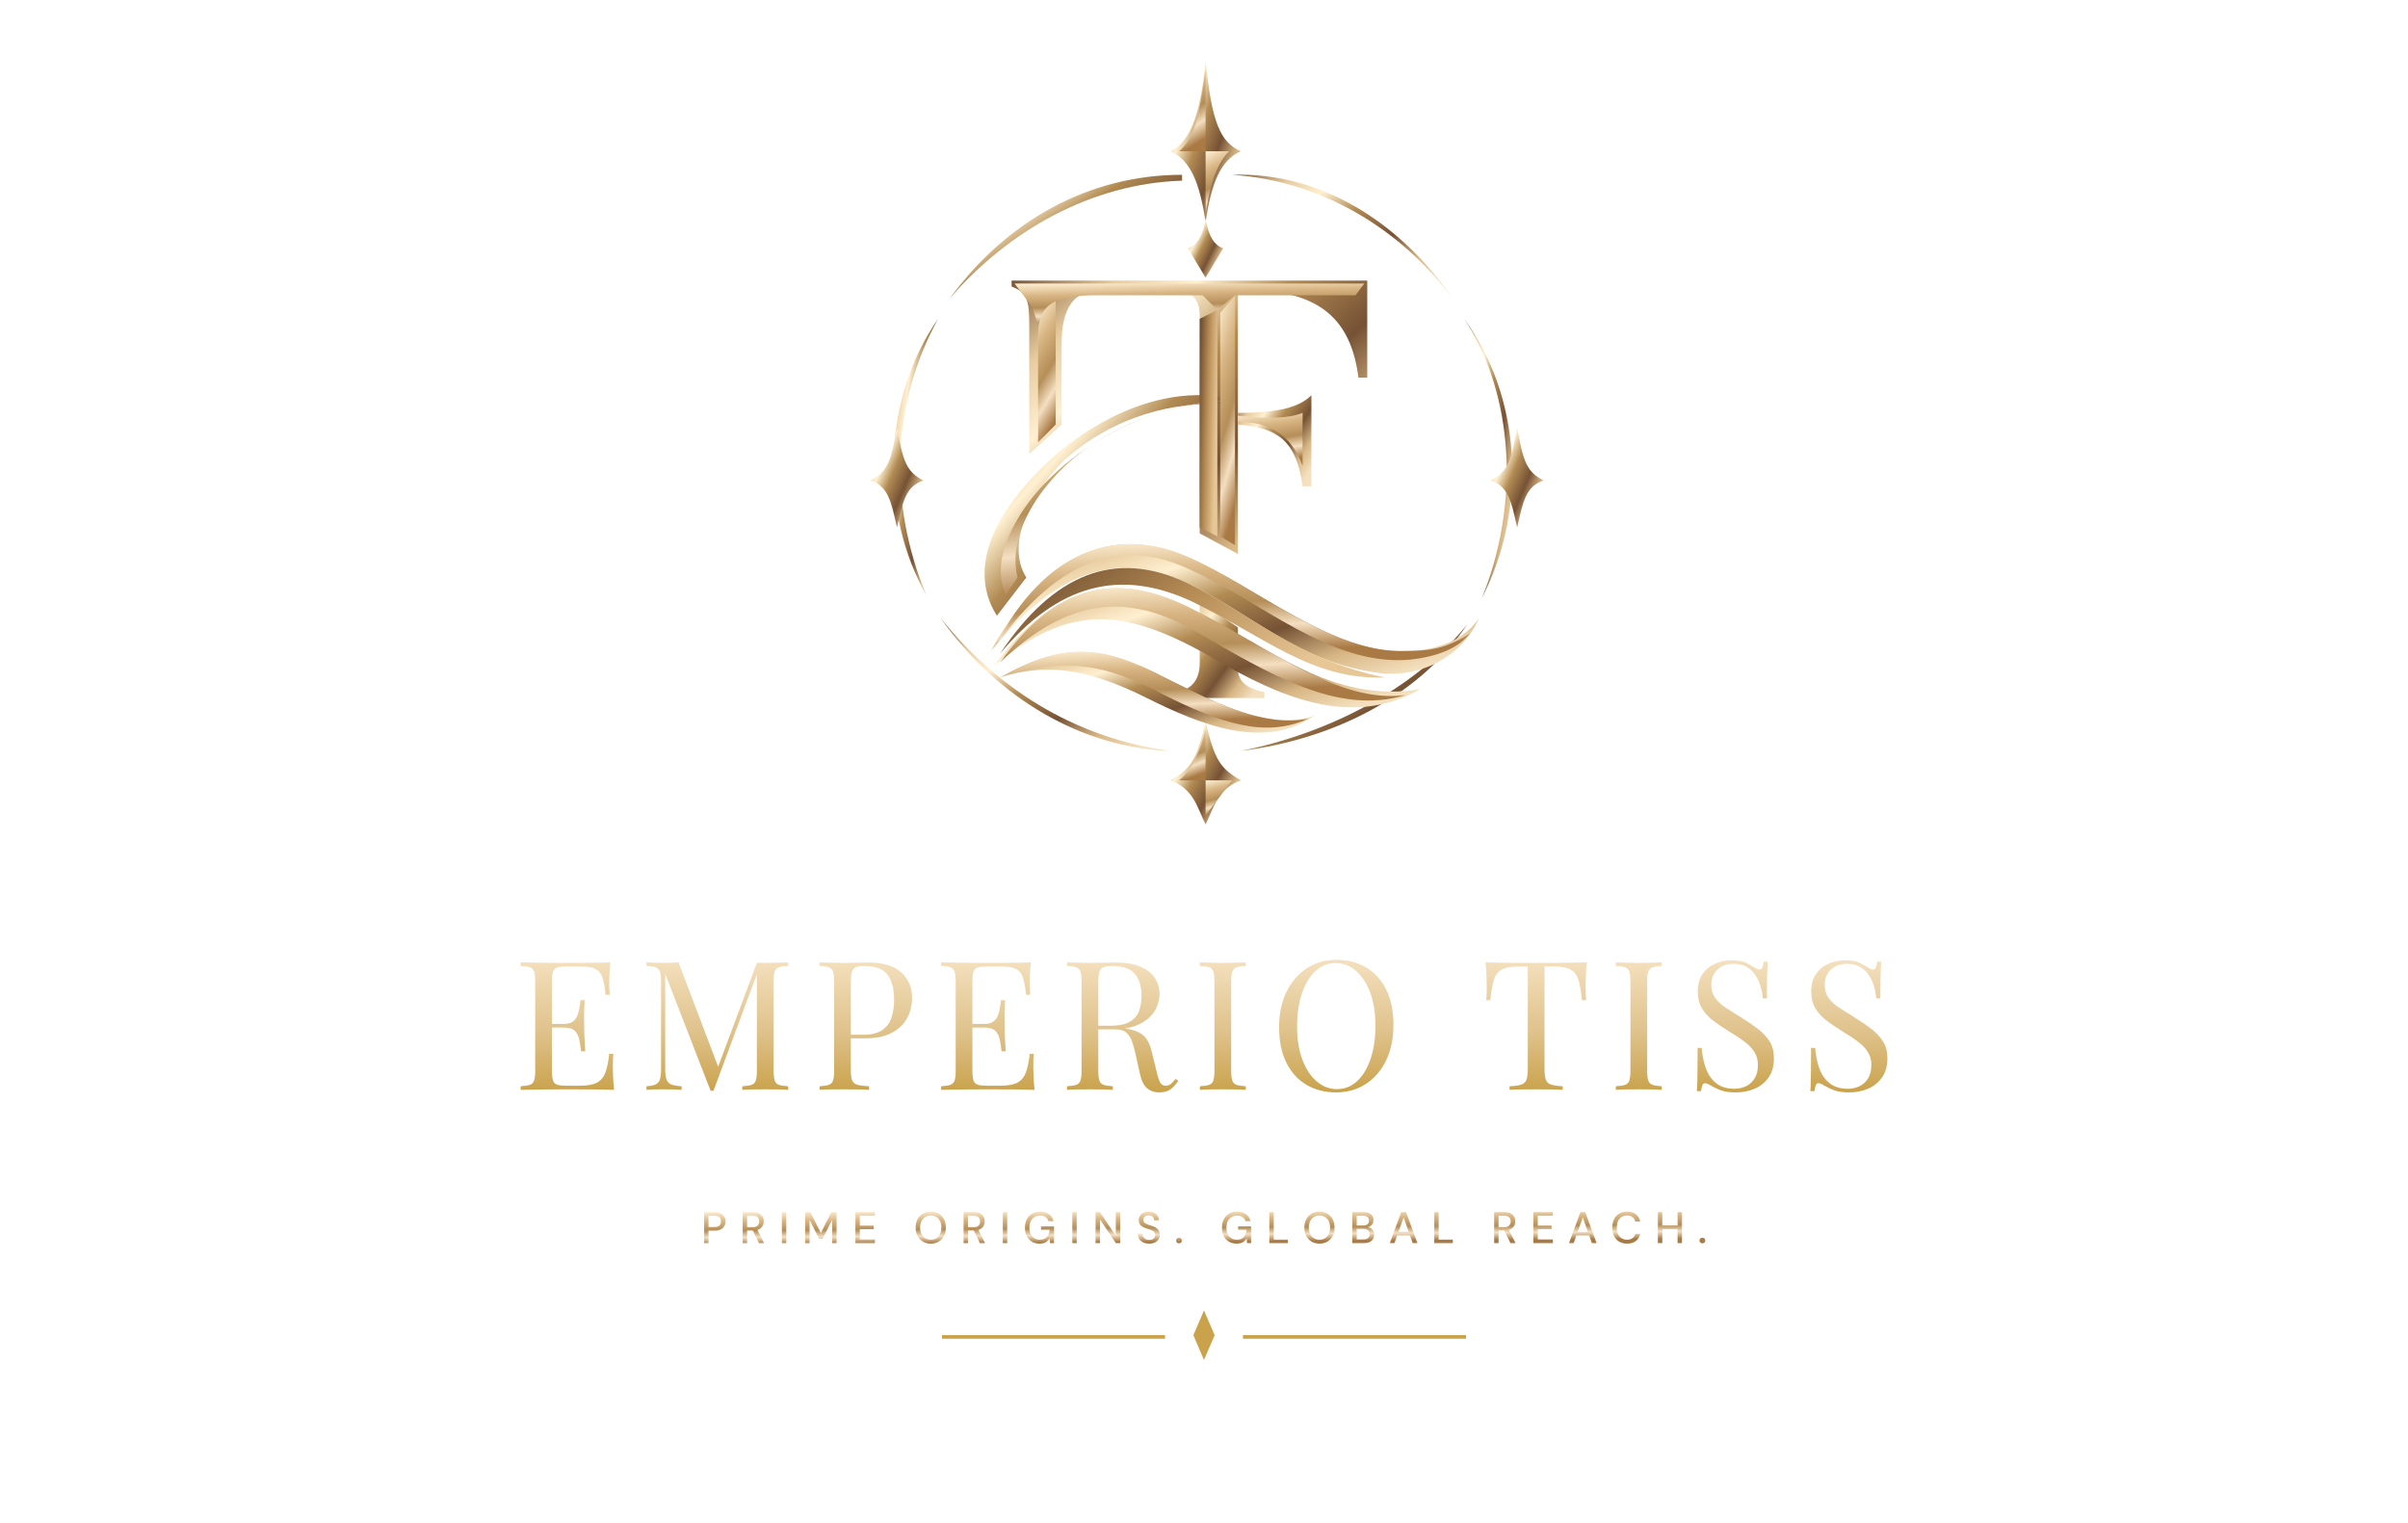
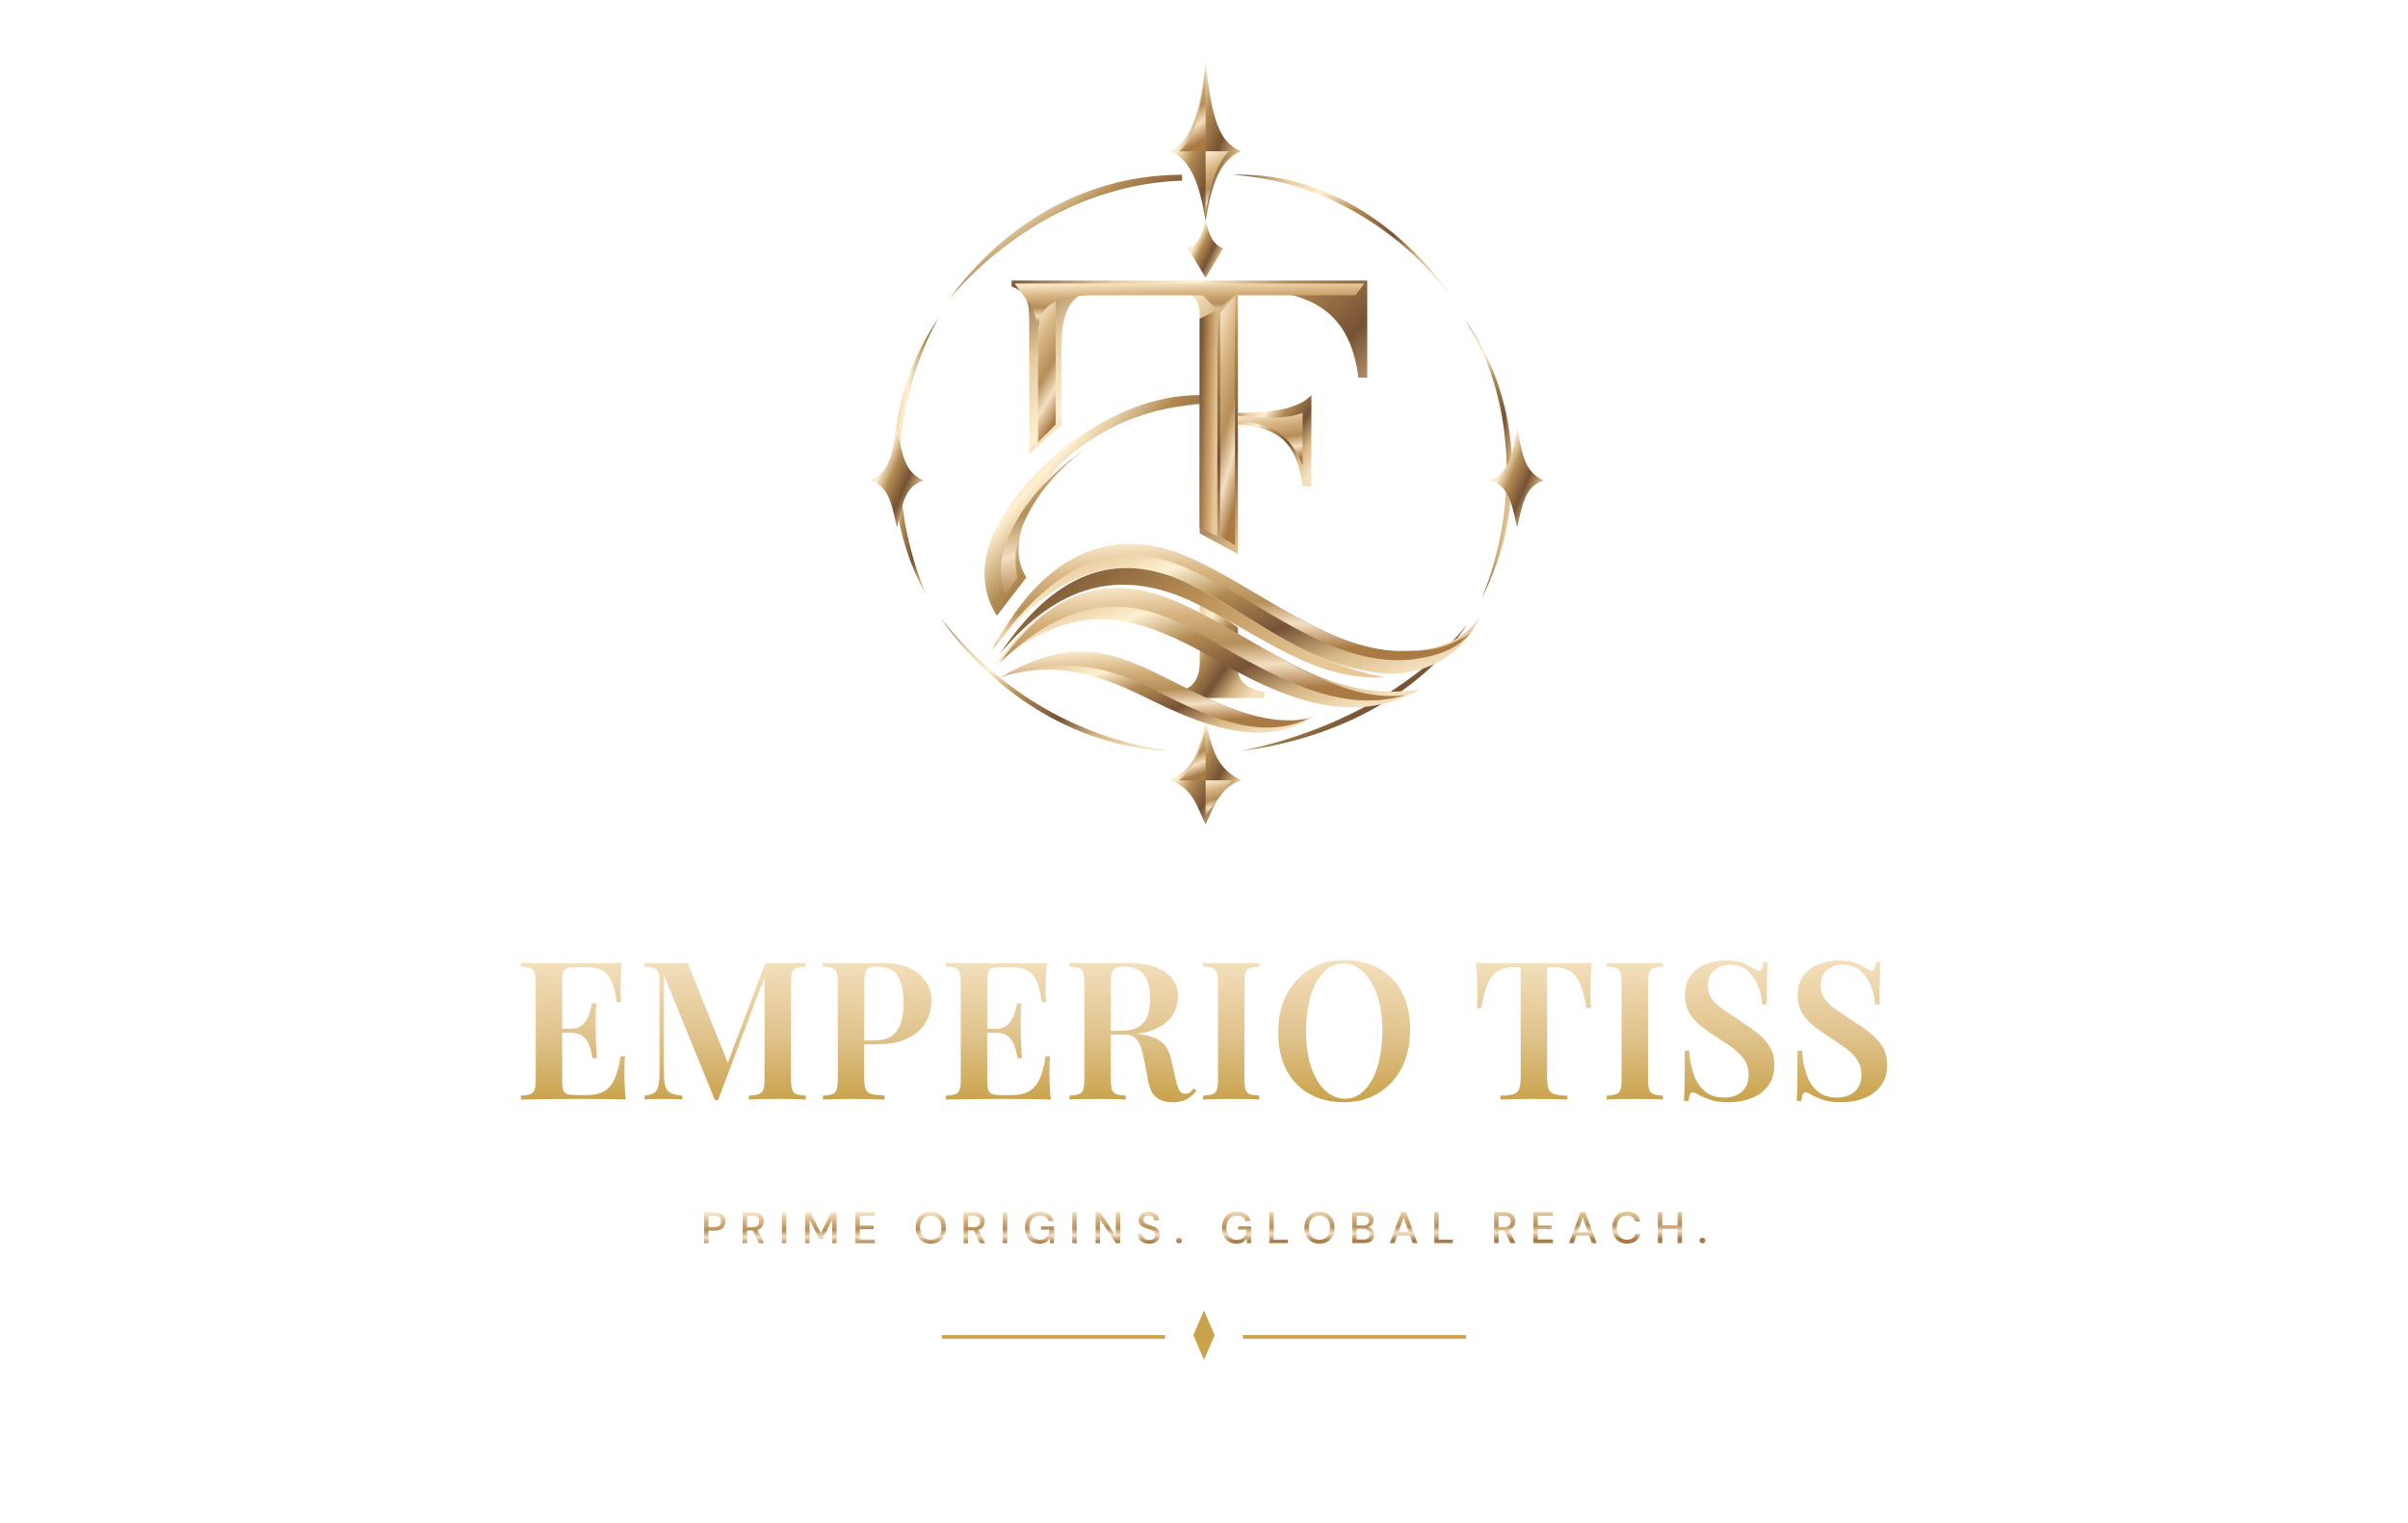
<svg xmlns="http://www.w3.org/2000/svg" width="680" height="430" viewBox="0 0 680 430" role="img" aria-labelledby="title desc">
  <defs>
    <linearGradient id="gold" x1="0" y1="0" x2="1" y2=".8">
      <stop stop-color="#775434" />
      <stop offset=".18" stop-color="#E8CC9F" />
      <stop offset=".32" stop-color="#FFF0D1" />
      <stop offset=".48" stop-color="#B28B53" />
      <stop offset=".68" stop-color="#765235" />
      <stop offset=".85" stop-color="#D8B785" />
      <stop offset="1" stop-color="#F4E0BE" />
    </linearGradient>
    <linearGradient id="shine" x1="0" y1="0" x2=".2" y2="1">
      <stop stop-color="#FFF1D6" />
      <stop offset=".3" stop-color="#D8B583" />
      <stop offset=".58" stop-color="#B58E58" />
      <stop offset=".78" stop-color="#F4DFC1" />
      <stop offset="1" stop-color="#A97A44" />
    </linearGradient>
    <linearGradient id="shadow" x1="0" y1="0" x2="1" y2=".4">
      <stop stop-color="#64452C" />
      <stop offset=".5" stop-color="#B58B53" />
      <stop offset="1" stop-color="#E8C797" />
    </linearGradient>
    <linearGradient id="champagne" x1="0" y1="0" x2="0" y2="1">
      <stop stop-color="#F4E0BE" />
      <stop offset=".55" stop-color="#DFC28B" />
      <stop offset="1" stop-color="#C9A24B" />
    </linearGradient>
  </defs>
  <g transform="translate(245 12) scale(.83)">
    <g fill="url(#gold)">
      <path d="M107 45 C75 45 47 61 28 87 C48 64 76 48 107 47 Z" />
      <path d="M124 45 C154 47 181 63 199 87 C181 61 154 44 124 45 Z" />
      <path d="M24 94 C5 121 4 160 20 188 C7 157 8 123 24 94 Z" />
      <path d="M203 94 C222 120 225 158 209 189 C222 157 220 120 203 94 Z" />
      <path d="M25 196 C44 223 73 240 103 241 C73 237 46 222 25 196 Z" />
      <path d="M127 241 C159 237 188 222 204 198 C186 220 157 235 127 241 Z" />
      <path d="M115 6 C113 27 109 34 103 37 C110 40 113 48 115 61 C117 48 120 40 127 37 C120 34 117 27 115 6 Z" />
      <path d="M115 60 C114 66 112 69 109 70 L115 80 L121 70 C118 69 116 66 115 60 Z" />
      <path d="M115 231 C112 244 110 247 103 251 C111 254 112 260 115 266 C118 260 119 254 127 251 C120 247 118 244 115 231 Z" />
      <path d="M10 131 C8 142 7 146 1 149 C7 151 8 156 10 165 C12 156 13 151 19 149 C13 146 12 142 10 131 Z" />
      <path d="M221 131 C219 142 218 146 212 149 C218 151 219 156 221 165 C223 156 224 151 230 149 C224 146 223 142 221 131 Z" />
      <path d="M49 81 H170 V114 H167 C164 90 149 84 126 84 V174 L113 167 V93 C113 85 108 84 99 84 H81 C70 84 66 90 66 103 V130 L55 140 V96 C55 87 54 85 49 83 Z" />
      <path d="M126 126 C140 126 147 124 151 120 V151 H148 C146 136 140 131 126 130 Z" />
      <path d="M123 121 C94 115 63 136 48 158 C39 171 37 184 44 195 L54 182 C47 171 55 154 67 142 C84 127 104 122 123 123 Z" />
      <path d="M113 190 L126 199 V213 C126 218 130 220 135 221 V223 H105 V221 C111 220 113 216 113 211 Z" />
      <path d="M42 207 C61 171 86 165 109 175 C132 185 158 208 183 207 C194 207 203 203 208 196 C201 211 185 217 171 214 C146 210 130 194 109 184 C84 172 63 181 42 207 Z" />
      <path d="M43 212 C65 183 86 180 111 193 C137 206 158 225 188 220 C167 232 145 225 122 212 C90 193 71 189 43 212 Z" />
      <path d="M45 216 C67 204 80 205 101 216 C121 226 137 234 152 229 C135 241 113 232 95 223 C75 213 61 211 45 216 Z" />
    </g>
    <g fill="url(#shine)">
      <path d="M115 9 L115 37 L106 37 C112 32 113 23 115 9 Z" />
      <path d="M115 37 L123 37 C118 42 116 51 115 59 Z" />
      <path d="M115 234 L115 251 L106 251 C111 247 113 241 115 234 Z" />
      <path d="M115 251 L124 251 L115 263 Z" />
      <path d="M50 82 H169 L166 86 H125 L119 91 L114 86 H77 C64 86 60 90 58 96 L56 90 Z" />
      <path d="M120 92 L125 86 V171 L120 168 Z" />
      <path d="M64 103 V130 L58 136 V100 C58 93 60 90 64 88 Z" />
      <path d="M148 126 V144 C144 133 136 129 126 129 V127 C136 128 143 128 148 126 Z" />
      <path d="M121 122 C91 123 61 143 50 164 C45 173 44 181 47 188 L51 182 C47 166 61 147 76 137 C91 127 106 123 121 122 Z" />
      <path d="M43 206 C66 174 87 169 109 179 C134 190 157 212 184 210 C194 209 201 206 205 201 C197 206 192 207 183 207 C158 208 132 185 109 175 C86 165 61 171 43 206 Z" />
      <path d="M45 211 C68 189 88 187 111 200 C137 215 160 229 183 222 C160 225 137 206 111 193 C86 180 65 183 45 211 Z" />
      <path d="M47 215 C69 209 82 212 101 222 C119 231 135 237 150 230 C135 233 119 225 101 216 C80 205 67 204 47 215 Z" />
    </g>
    <g fill="url(#shadow)">
      <path d="M113 94 L119 91 V168 L113 165 Z" />
      <path d="M45 208 C65 184 86 179 110 190 C135 202 151 217 176 216 C146 210 130 194 109 184 C84 172 63 181 45 208 Z" />
    </g>
  </g>
-   <g transform="translate(144.8813 256.8802) scale(0.508519)">
-     <path fill="url(#champagne)" d="M54.1 29.2Q53.7 32.7 53.55 36.0Q53.4 39.3 53.4 41.0Q53.4 42.8 53.5 44.45Q53.6 46.1 53.7 47.2H51.4Q50.8 41.3 49.7 37.85Q48.6 34.4 45.95 32.95Q43.3 31.5 38.0 31.5H29.7Q26.3 31.5 24.55 32.05Q22.8 32.6 22.2 34.35Q21.6 36.1 21.6 39.8V89.4Q21.6 93.0 22.2 94.8Q22.8 96.6 24.55 97.15Q26.3 97.7 29.7 97.7H37.0Q43.3 97.7 46.55 96.0Q49.8 94.3 51.25 90.45Q52.7 86.6 53.4 80.0H55.7Q55.4 82.7 55.4 87.2Q55.4 89.1 55.55 92.65Q55.7 96.2 56.1 100.0Q51.0 99.8 44.6 99.75Q38.2 99.7 33.2 99.7Q31.0 99.7 27.55 99.7Q24.1 99.7 20.1 99.75Q16.1 99.8 12.0 99.85Q7.9 99.9 4.2 100.0V98.0Q7.6 97.8 9.35 97.2Q11.1 96.6 11.7 94.8Q12.3 93.0 12.3 89.4V39.8Q12.3 36.1 11.7 34.35Q11.1 32.6 9.35 31.95Q7.6 31.3 4.2 31.2V29.2Q7.9 29.3 12.0 29.35Q16.1 29.4 20.1 29.45Q24.1 29.5 27.55 29.5Q31.0 29.5 33.2 29.5Q37.8 29.5 43.65 29.45Q49.5 29.4 54.1 29.2ZM36.9 63.4Q36.9 63.4 36.9 64.4Q36.9 65.4 36.9 65.4H18.6Q18.6 65.4 18.6 64.4Q18.6 63.4 18.6 63.4ZM39.8 50.2Q39.4 55.9 39.45 58.9Q39.5 61.9 39.5 64.4Q39.5 66.9 39.6 69.9Q39.7 72.9 40.1 78.6H37.8Q37.4 75.4 36.85 72.35Q36.3 69.3 34.45 67.35Q32.6 65.4 28.2 65.4V63.4Q31.5 63.4 33.25 62.05Q35.0 60.7 35.8 58.6Q36.6 56.5 36.9 54.25Q37.2 52.0 37.5 50.2ZM152.8 29.2V31.2Q149.4 31.3 147.65 31.95Q145.9 32.6 145.3 34.35Q144.7 36.1 144.7 39.8V89.4Q144.7 93.0 145.3 94.8Q145.9 96.6 147.65 97.2Q149.4 97.8 152.8 98.0V100.0Q150.5 99.8 147.05 99.75Q143.6 99.7 140.1 99.7Q136.2 99.7 132.8 99.75Q129.4 99.8 127.3 100.0V98.0Q130.7 97.8 132.45 97.2Q134.2 96.6 134.8 94.8Q135.4 93.0 135.4 89.4V34.4L135.8 34.7L111.3 100.5H109.7L84.5 35.6V88.4Q84.5 92.0 85.15 94.05Q85.8 96.1 87.75 96.95Q89.7 97.8 93.6 98.0V100.0Q91.8 99.8 88.9 99.75Q86.0 99.7 83.4 99.7Q80.9 99.7 78.35 99.75Q75.8 99.8 74.1 100.0V98.0Q77.5 97.8 79.25 96.95Q81.0 96.1 81.6 94.05Q82.2 92.0 82.2 88.4V39.8Q82.2 36.1 81.6 34.35Q81.0 32.6 79.25 31.95Q77.5 31.3 74.1 31.2V29.2Q75.8 29.3 78.35 29.4Q80.9 29.5 83.4 29.5Q85.6 29.5 87.95 29.4Q90.3 29.3 91.9 29.2L114.6 89.0L112.9 89.8L135.4 29.5Q136.6 29.5 137.75 29.5Q138.9 29.5 140.1 29.5Q143.6 29.5 147.05 29.4Q150.5 29.3 152.8 29.2ZM170.2 29.2Q172.3 29.3 175.7 29.4Q179.1 29.5 182.4 29.5Q187.1 29.5 191.4 29.4Q195.7 29.3 197.5 29.3Q209.6 29.3 215.6 34.8Q221.6 40.3 221.6 49.0Q221.6 52.6 220.4 56.55Q219.2 60.5 216.25 63.85Q213.3 67.2 208.2 69.3Q203.1 71.4 195.3 71.4H185.7V69.4H194.3Q201.4 69.4 205.15 66.7Q208.9 64.0 210.25 59.6Q211.6 55.2 211.6 50.1Q211.6 40.6 207.85 35.9Q204.1 31.2 195.0 31.2Q190.4 31.2 189.0 32.9Q187.6 34.6 187.6 39.8V89.4Q187.6 93.0 188.35 94.8Q189.1 96.6 191.3 97.2Q193.5 97.8 197.7 98.0V100.0Q195.1 99.8 191.1 99.75Q187.1 99.7 183.0 99.7Q179.1 99.7 175.7 99.75Q172.3 99.8 170.2 100.0V98.0Q173.6 97.8 175.35 97.2Q177.1 96.6 177.7 94.8Q178.3 93.0 178.3 89.4V39.8Q178.3 36.1 177.7 34.35Q177.1 32.6 175.35 31.95Q173.6 31.3 170.2 31.2ZM287.6 29.2Q287.2 32.7 287.05 36.0Q286.9 39.3 286.9 41.0Q286.9 42.8 287.0 44.45Q287.1 46.1 287.2 47.2H284.9Q284.3 41.3 283.2 37.85Q282.1 34.4 279.45 32.95Q276.8 31.5 271.5 31.5H263.2Q259.8 31.5 258.05 32.05Q256.3 32.6 255.7 34.35Q255.1 36.1 255.1 39.8V89.4Q255.1 93.0 255.7 94.8Q256.3 96.6 258.05 97.15Q259.8 97.7 263.2 97.7H270.5Q276.8 97.7 280.05 96.0Q283.3 94.3 284.75 90.45Q286.2 86.6 286.9 80.0H289.2Q288.9 82.7 288.9 87.2Q288.9 89.1 289.05 92.65Q289.2 96.2 289.6 100.0Q284.5 99.8 278.1 99.75Q271.7 99.7 266.7 99.7Q264.5 99.7 261.05 99.7Q257.6 99.7 253.6 99.75Q249.6 99.8 245.5 99.85Q241.4 99.9 237.7 100.0V98.0Q241.1 97.8 242.85 97.2Q244.6 96.6 245.2 94.8Q245.8 93.0 245.8 89.4V39.8Q245.8 36.1 245.2 34.35Q244.6 32.6 242.85 31.95Q241.1 31.3 237.7 31.2V29.2Q241.4 29.3 245.5 29.35Q249.6 29.4 253.6 29.45Q257.6 29.5 261.05 29.5Q264.5 29.5 266.7 29.5Q271.3 29.5 277.15 29.45Q283.0 29.4 287.6 29.2ZM270.4 63.4Q270.4 63.4 270.4 64.4Q270.4 65.4 270.4 65.4H252.1Q252.1 65.4 252.1 64.4Q252.1 63.4 252.1 63.4ZM273.3 50.2Q272.9 55.9 272.95 58.9Q273.0 61.9 273.0 64.4Q273.0 66.9 273.1 69.9Q273.2 72.9 273.6 78.6H271.3Q270.9 75.4 270.35 72.35Q269.8 69.3 267.95 67.35Q266.1 65.4 261.7 65.4V63.4Q265.0 63.4 266.75 62.05Q268.5 60.7 269.3 58.6Q270.1 56.5 270.4 54.25Q270.7 52.0 271.0 50.2ZM307.6 29.2Q309.7 29.3 313.1 29.4Q316.5 29.5 319.8 29.5Q324.5 29.5 328.8 29.4Q333.1 29.3 334.9 29.3Q343.0 29.3 348.35 31.6Q353.7 33.9 356.35 37.85Q359.0 41.8 359.0 46.7Q359.0 49.7 357.8 53.1Q356.6 56.5 353.65 59.5Q350.7 62.5 345.6 64.45Q340.5 66.4 332.7 66.4H323.1V64.4H331.7Q338.8 64.4 342.55 62.15Q346.3 59.9 347.65 56.15Q349.0 52.4 349.0 47.8Q349.0 39.9 345.25 35.55Q341.5 31.2 332.4 31.2Q327.8 31.2 326.4 32.9Q325.0 34.6 325.0 39.8V89.4Q325.0 93.0 325.6 94.8Q326.2 96.6 327.95 97.2Q329.7 97.8 333.1 98.0V100.0Q330.8 99.8 327.35 99.75Q323.9 99.7 320.4 99.7Q316.5 99.7 313.1 99.75Q309.7 99.8 307.6 100.0V98.0Q311.0 97.8 312.75 97.2Q314.5 96.6 315.1 94.8Q315.7 93.0 315.7 89.4V39.8Q315.7 36.1 315.1 34.35Q314.5 32.6 312.75 31.95Q311.0 31.3 307.6 31.2ZM323.5 64.7Q328.9 64.9 332.0 65.15Q335.1 65.4 337.05 65.6Q339.0 65.8 340.8 66.1Q347.5 67.2 350.45 70.15Q353.4 73.1 354.8 79.3L357.3 89.5Q358.3 93.9 359.35 95.85Q360.4 97.8 362.6 97.7Q364.3 97.6 365.45 96.6Q366.6 95.6 367.9 93.9L369.4 95.0Q367.3 98.1 365.05 99.75Q362.8 101.4 358.7 101.4Q355.0 101.4 352.2 99.2Q349.4 97.0 348.0 90.6L345.8 80.6Q344.9 76.3 343.75 73.15Q342.6 70.0 340.55 68.2Q338.5 66.4 334.5 66.4H323.7ZM406.9 29.2V31.2Q403.5 31.3 401.75 31.95Q400.0 32.6 399.4 34.35Q398.8 36.1 398.8 39.8V89.4Q398.8 93.0 399.4 94.8Q400.0 96.6 401.75 97.2Q403.5 97.8 406.9 98.0V100.0Q404.6 99.8 401.15 99.75Q397.7 99.7 394.2 99.7Q390.3 99.7 386.9 99.75Q383.5 99.8 381.4 100.0V98.0Q384.8 97.8 386.55 97.2Q388.3 96.6 388.9 94.8Q389.5 93.0 389.5 89.4V39.8Q389.5 36.1 388.9 34.35Q388.3 32.6 386.55 31.95Q384.8 31.3 381.4 31.2V29.2Q383.5 29.3 386.9 29.4Q390.3 29.5 394.2 29.5Q397.7 29.5 401.15 29.4Q404.6 29.3 406.9 29.2ZM457.2 27.8Q466.7 27.8 473.85 32.1Q481.0 36.4 484.95 44.45Q488.9 52.5 488.9 64.0Q488.9 75.2 484.85 83.6Q480.8 92.0 473.6 96.7Q466.4 101.4 457.1 101.4Q447.6 101.4 440.45 97.1Q433.3 92.8 429.35 84.7Q425.4 76.6 425.4 65.2Q425.4 54.0 429.5 45.6Q433.6 37.2 440.75 32.5Q447.9 27.8 457.2 27.8ZM456.8 29.6Q450.3 29.6 445.5 34.1Q440.7 38.6 438.05 46.5Q435.4 54.4 435.4 64.8Q435.4 75.4 438.35 83.25Q441.3 91.1 446.35 95.35Q451.4 99.6 457.5 99.6Q464.0 99.6 468.8 95.1Q473.6 90.6 476.25 82.65Q478.9 74.7 478.9 64.4Q478.9 53.7 475.95 45.9Q473.0 38.1 468.0 33.85Q463.0 29.6 456.8 29.6ZM596.3 29.2Q595.9 33.0 595.75 36.55Q595.6 40.1 595.6 42.0Q595.6 44.4 595.7 46.5Q595.8 48.6 595.9 50.2H593.6Q592.9 43.2 591.7 39.15Q590.5 35.1 587.5 33.3Q584.5 31.5 578.2 31.5H572.8V88.4Q572.8 92.4 573.55 94.4Q574.3 96.4 576.5 97.1Q578.7 97.8 582.9 98.0V100.0Q580.3 99.8 576.3 99.75Q572.3 99.7 568.2 99.7Q563.7 99.7 559.75 99.75Q555.8 99.8 553.4 100.0V98.0Q557.6 97.8 559.8 97.1Q562.0 96.4 562.75 94.4Q563.5 92.4 563.5 88.4V31.5H558.1Q551.9 31.5 548.85 33.3Q545.8 35.1 544.6 39.15Q543.4 43.2 542.7 50.2H540.4Q540.6 48.6 540.65 46.5Q540.7 44.4 540.7 42.0Q540.7 40.1 540.55 36.55Q540.4 33.0 540.0 29.2Q544.2 29.3 549.15 29.4Q554.1 29.5 559.1 29.5Q564.1 29.5 568.2 29.5Q572.3 29.5 577.25 29.5Q582.2 29.5 587.2 29.4Q592.2 29.3 596.3 29.2ZM637.9 29.2V31.2Q634.5 31.3 632.75 31.95Q631.0 32.6 630.4 34.35Q629.8 36.1 629.8 39.8V89.4Q629.8 93.0 630.4 94.8Q631.0 96.6 632.75 97.2Q634.5 97.8 637.9 98.0V100.0Q635.6 99.8 632.15 99.75Q628.7 99.7 625.2 99.7Q621.3 99.7 617.9 99.75Q614.5 99.8 612.4 100.0V98.0Q615.8 97.8 617.55 97.2Q619.3 96.6 619.9 94.8Q620.5 93.0 620.5 89.4V39.8Q620.5 36.1 619.9 34.35Q619.3 32.6 617.55 31.95Q615.8 31.3 612.4 31.2V29.2Q614.5 29.3 617.9 29.4Q621.3 29.5 625.2 29.5Q628.7 29.5 632.15 29.4Q635.6 29.3 637.9 29.2ZM676.7 28.1Q681.7 28.1 684.3 29.25Q686.9 30.4 688.9 31.8Q690.1 32.5 690.85 32.85Q691.6 33.2 692.3 33.2Q693.3 33.2 693.75 32.1Q694.2 31.0 694.5 28.8H696.8Q696.7 30.5 696.55 32.85Q696.4 35.2 696.35 39.05Q696.3 42.9 696.3 49.2H694.0Q693.7 44.4 691.9 40.0Q690.1 35.6 686.65 32.8Q683.2 30.0 677.6 30.0Q672.3 30.0 668.85 33.2Q665.4 36.4 665.4 41.6Q665.4 46.1 667.7 49.15Q670.0 52.2 673.85 54.65Q677.7 57.1 682.2 59.9Q687.4 63.1 691.45 66.25Q695.5 69.4 697.85 73.2Q700.2 77.0 700.2 82.4Q700.2 88.8 697.3 93.0Q694.4 97.2 689.6 99.3Q684.8 101.4 679.0 101.4Q673.7 101.4 670.6 100.2Q667.5 99.0 665.3 97.7Q663.1 96.3 661.9 96.3Q660.9 96.3 660.45 97.4Q660.0 98.5 659.7 100.7H657.4Q657.6 98.6 657.65 95.75Q657.7 92.9 657.75 88.3Q657.8 83.7 657.8 76.7H660.1Q660.5 82.7 662.35 87.9Q664.2 93.1 668.05 96.25Q671.9 99.4 678.3 99.4Q681.6 99.4 684.55 98.05Q687.5 96.7 689.4 93.75Q691.3 90.8 691.3 86.1Q691.3 82.0 689.35 78.95Q687.4 75.9 683.9 73.25Q680.4 70.6 675.7 67.8Q671.0 64.9 666.9 61.9Q662.8 58.9 660.35 54.95Q657.9 51.0 657.9 45.4Q657.9 39.5 660.55 35.65Q663.2 31.8 667.5 29.95Q671.8 28.1 676.7 28.1ZM739.7 28.1Q744.7 28.1 747.3 29.25Q749.9 30.4 751.9 31.8Q753.1 32.5 753.85 32.85Q754.6 33.2 755.3 33.2Q756.3 33.2 756.75 32.1Q757.2 31.0 757.5 28.8H759.8Q759.7 30.5 759.55 32.85Q759.4 35.2 759.35 39.05Q759.3 42.9 759.3 49.2H757.0Q756.7 44.4 754.9 40.0Q753.1 35.6 749.65 32.8Q746.2 30.0 740.6 30.0Q735.3 30.0 731.85 33.2Q728.4 36.4 728.4 41.6Q728.4 46.1 730.7 49.15Q733.0 52.2 736.85 54.65Q740.7 57.1 745.2 59.9Q750.4 63.1 754.45 66.25Q758.5 69.4 760.85 73.2Q763.2 77.0 763.2 82.4Q763.2 88.8 760.3 93.0Q757.4 97.2 752.6 99.3Q747.8 101.4 742.0 101.4Q736.7 101.4 733.6 100.2Q730.5 99.0 728.3 97.7Q726.1 96.3 724.9 96.3Q723.9 96.3 723.45 97.4Q723.0 98.5 722.7 100.7H720.4Q720.6 98.6 720.65 95.75Q720.7 92.9 720.75 88.3Q720.8 83.7 720.8 76.7H723.1Q723.5 82.7 725.35 87.9Q727.2 93.1 731.05 96.25Q734.9 99.4 741.3 99.4Q744.6 99.4 747.55 98.05Q750.5 96.7 752.4 93.75Q754.3 90.8 754.3 86.1Q754.3 82.0 752.35 78.95Q750.4 75.9 746.9 73.25Q743.4 70.6 738.7 67.8Q734.0 64.9 729.9 61.9Q725.8 58.9 723.35 54.95Q720.9 51.0 720.9 45.4Q720.9 39.5 723.55 35.65Q726.2 31.8 730.5 29.95Q734.8 28.1 739.7 28.1Z" />
+   <g transform="translate(145.1057 255.9306) scale(0.5453266)">
+     <path fill="url(#champagne)" d="M55.94 29.2Q55.54 33.3 55.39 37.14Q55.24 40.98 55.24 43Q55.24 44.916 55.34 46.673Q55.44 48.429 55.54 49.6H53.24Q52.4 42.74 50.62 38.77Q48.84 34.8 45.75 33.15Q42.66 31.5 37.84 31.5H32.34Q29.275 31.5 27.698 32.01Q26.12 32.52 25.58 34.095Q25.04 35.67 25.04 39V90.2Q25.04 93.44 25.58 95.06Q26.12 96.68 27.698 97.19Q29.275 97.7 32.34 97.7H38.04Q43.14 97.7 46.55 95.82Q49.96 93.94 52.07 89.55Q54.18 85.16 55.24 77.6H57.54Q57.24 80.66 57.24 85.6Q57.24 87.736 57.37 91.728Q57.5 95.72 57.94 100.0Q52.84 99.8 46.44 99.75Q40.04 99.7 35.04 99.7Q32.656 99.7 28.917 99.7Q25.178 99.7 20.842 99.75Q16.507 99.8 12.064 99.85Q7.62 99.9 3.64 100.0V98.0Q6.92 97.8 8.566 97.2Q10.211 96.6 10.776 94.8Q11.34 93.0 11.34 89.4V39.8Q11.34 36.1 10.771 34.35Q10.201 32.6 8.541 31.95Q6.88 31.3 3.64 31.2V29.2Q7.638 29.3 12.069 29.35Q16.5 29.4 20.837 29.45Q25.174 29.5 28.914 29.5Q32.655 29.5 35.04 29.5Q39.64 29.5 45.49 29.45Q51.34 29.4 55.94 29.2ZM39.82 63.4Q39.82 63.4 39.82 64.4Q39.82 65.4 39.82 65.4H22.04Q22.04 65.4 22.04 64.4Q22.04 63.4 22.04 63.4ZM42.72 50.2Q42.32 55.9 42.37 58.9Q42.42 61.9 42.42 64.4Q42.42 66.9 42.52 69.9Q42.62 72.9 43.02 78.6H40.72Q40.24 75.2 39.17 72.17Q38.1 69.14 35.83 67.27Q33.56 65.4 29.4 65.4V63.4Q32.5 63.4 34.47 62.11Q36.44 60.82 37.62 58.76Q38.8 56.7 39.44 54.43Q40.08 52.16 40.42 50.2ZM151.22 29.2V31.2Q147.98 31.3 146.31 31.95Q144.64 32.6 144.08 34.35Q143.52 36.1 143.52 39.8V89.4Q143.52 93.0 144.1 94.8Q144.68 96.6 146.33 97.2Q147.98 97.8 151.22 98.0V100.0Q148.6 99.8 144.61 99.75Q140.62 99.7 136.52 99.7Q132.02 99.7 128.08 99.75Q124.14 99.8 121.72 100.0V98.0Q125.12 97.8 126.87 97.2Q128.62 96.6 129.22 94.8Q129.82 93.0 129.82 89.4V35L130.46 35.1L105.72 100.26H104.12L77.72 35.64V85.2Q77.72 90.04 78.33 92.69Q78.94 95.34 80.97 96.47Q83 97.6 87.22 98.0V100.0Q85.34 99.8 82.32 99.75Q79.3 99.7 76.62 99.7Q74.24 99.7 71.79 99.75Q69.34 99.8 67.72 100.0V98.0Q71 97.6 72.65 96.51Q74.3 95.42 74.86 92.91Q75.42 90.4 75.42 86V39.8Q75.42 36.1 74.86 34.35Q74.3 32.6 72.63 31.95Q70.96 31.3 67.72 31.2V29.2Q69.34 29.3 71.79 29.4Q74.24 29.5 76.62 29.5Q80.26 29.5 83.79 29.4Q87.32 29.3 90 29.2L111.54 82.92L109.32 84.72L130.22 29.5Q131.74 29.5 133.35 29.5Q134.96 29.5 136.52 29.5Q140.62 29.5 144.61 29.4Q148.6 29.3 151.22 29.2ZM160.04 29.2Q162.46 29.3 166.4 29.4Q170.34 29.5 174.24 29.5Q179.06 29.5 183.48 29.4Q187.9 29.3 189.74 29.3Q203.08 29.3 209.66 34.8Q216.24 40.3 216.24 49.0Q216.24 52.6 214.92 56.55Q213.6 60.5 210.39 63.85Q207.18 67.2 201.62 69.3Q196.06 71.4 187.54 71.4H177.54V69.4H186.54Q192.84 69.4 196.15 66.7Q199.46 64.0 200.65 59.6Q201.84 55.2 201.84 50.1Q201.84 40.6 198.73 35.9Q195.62 31.2 188.04 31.2Q183.92 31.2 182.68 32.9Q181.44 34.6 181.44 39.8V89Q181.44 92.8 182.23 94.68Q183.02 96.56 185.3 97.16Q187.58 97.76 191.94 97.88V100.0Q189.02 99.84 184.42 99.77Q179.82 99.7 174.88 99.7Q170.7 99.7 166.82 99.77Q162.94 99.84 160.04 100.0V98.0Q163.32 97.8 164.97 97.2Q166.62 96.6 167.18 94.8Q167.74 93.0 167.74 89.4V39.8Q167.74 36.1 167.18 34.35Q166.62 32.6 164.95 31.95Q163.28 31.3 160.04 31.2ZM276.04 29.2Q275.64 33.3 275.49 37.14Q275.34 40.98 275.34 43Q275.34 44.916 275.44 46.673Q275.54 48.429 275.64 49.6H273.34Q272.5 42.74 270.72 38.77Q268.94 34.8 265.85 33.15Q262.76 31.5 257.94 31.5H252.44Q249.375 31.5 247.798 32.01Q246.22 32.52 245.68 34.095Q245.14 35.67 245.14 39V90.2Q245.14 93.44 245.68 95.06Q246.22 96.68 247.798 97.19Q249.375 97.7 252.44 97.7H258.14Q263.24 97.7 266.65 95.82Q270.06 93.94 272.17 89.55Q274.28 85.16 275.34 77.6H277.64Q277.34 80.66 277.34 85.6Q277.34 87.736 277.47 91.728Q277.6 95.72 278.04 100.0Q272.94 99.8 266.54 99.75Q260.14 99.7 255.14 99.7Q252.756 99.7 249.017 99.7Q245.278 99.7 240.942 99.75Q236.607 99.8 232.164 99.85Q227.72 99.9 223.74 100.0V98.0Q227.02 97.8 228.666 97.2Q230.311 96.6 230.876 94.8Q231.44 93.0 231.44 89.4V39.8Q231.44 36.1 230.871 34.35Q230.301 32.6 228.641 31.95Q226.98 31.3 223.74 31.2V29.2Q227.738 29.3 232.169 29.35Q236.6 29.4 240.937 29.45Q245.274 29.5 249.014 29.5Q252.755 29.5 255.14 29.5Q259.74 29.5 265.59 29.45Q271.44 29.4 276.04 29.2ZM259.92 63.4Q259.92 63.4 259.92 64.4Q259.92 65.4 259.92 65.4H242.14Q242.14 65.4 242.14 64.4Q242.14 63.4 242.14 63.4ZM262.82 50.2Q262.42 55.9 262.47 58.9Q262.52 61.9 262.52 64.4Q262.52 66.9 262.62 69.9Q262.72 72.9 263.12 78.6H260.82Q260.34 75.2 259.27 72.17Q258.2 69.14 255.93 67.27Q253.66 65.4 249.5 65.4V63.4Q252.6 63.4 254.57 62.11Q256.54 60.82 257.72 58.76Q258.9 56.7 259.54 54.43Q260.18 52.16 260.52 50.2ZM287.74 29.2Q290.16 29.3 294.1 29.4Q298.04 29.5 301.94 29.5Q306.76 29.5 311.18 29.4Q315.6 29.3 317.44 29.3Q326.38 29.3 332.25 31.44Q338.12 33.58 341.03 37.49Q343.94 41.4 343.94 46.7Q343.94 49.98 342.62 53.42Q341.3 56.86 338.09 59.8Q334.88 62.74 329.32 64.57Q323.76 66.4 315.24 66.4H305.64V64.4H314.24Q320.54 64.4 323.85 62.15Q327.16 59.9 328.35 56.15Q329.54 52.4 329.54 47.8Q329.54 39.9 326.43 35.55Q323.32 31.2 315.74 31.2Q311.62 31.2 310.38 32.9Q309.14 34.6 309.14 39.8V89.4Q309.14 93.0 309.72 94.8Q310.3 96.6 311.95 97.2Q313.6 97.8 316.84 98.0V100.0Q314.3 99.8 310.41 99.75Q306.52 99.7 302.54 99.7Q298.04 99.7 294.1 99.75Q290.16 99.8 287.74 100.0V98.0Q291.02 97.8 292.67 97.2Q294.32 96.6 294.88 94.8Q295.44 93.0 295.44 89.4V39.8Q295.44 36.1 294.88 34.35Q294.32 32.6 292.65 31.95Q290.98 31.3 287.74 31.2ZM305.64 64.7Q310.32 64.86 313.46 65.13Q316.6 65.4 318.85 65.62Q321.1 65.84 322.94 66.06Q331.24 66.92 335.15 69.97Q339.06 73.02 340.38 79.22L342.72 89.5Q343.64 93.62 344.67 95.35Q345.7 97.08 347.7 97.02Q349.12 96.96 350.09 96.24Q351.06 95.52 352.12 94.22L353.54 95.4Q351.04 98.5 348.23 99.95Q345.42 101.4 341.12 101.4Q336.3 101.4 333.02 99.14Q329.74 96.88 328.54 90.6L326.62 80.6Q325.84 76.38 324.79 73.21Q323.74 70.04 321.91 68.22Q320.08 66.4 316.64 66.4H305.84ZM386.04 29.2V31.2Q382.798 31.3 381.129 31.95Q379.46 32.6 378.9 34.35Q378.34 36.1 378.34 39.8V89.4Q378.34 93.0 378.911 94.8Q379.481 96.6 381.145 97.2Q382.808 97.8 386.04 98.0V100.0Q383.5 99.8 379.61 99.75Q375.72 99.7 371.74 99.7Q367.231 99.7 363.299 99.75Q359.368 99.8 356.94 100.0V98.0Q360.22 97.8 361.866 97.2Q363.511 96.6 364.076 94.8Q364.64 93.0 364.64 89.4V39.8Q364.64 36.1 364.071 34.35Q363.501 32.6 361.841 31.95Q360.18 31.3 356.94 31.2V29.2Q359.368 29.3 363.299 29.4Q367.231 29.5 371.74 29.5Q375.72 29.5 379.61 29.4Q383.5 29.3 386.04 29.2ZM430.022 27.8Q440.24 27.8 447.93 32.1Q455.62 36.4 459.87 44.45Q464.12 52.5 464.12 64.0Q464.12 75.2 459.764 83.6Q455.408 92.0 447.664 96.7Q439.921 101.4 429.918 101.4Q419.7 101.4 412.01 97.1Q404.32 92.8 400.07 84.7Q395.82 76.6 395.82 65.2Q395.82 54.0 400.23 45.6Q404.639 37.2 412.33 32.5Q420.02 27.8 430.022 27.8ZM429.606 29.6Q423.72 29.6 419.36 34.1Q415 38.6 412.61 46.5Q410.22 54.4 410.22 64.8Q410.22 75.4 412.901 83.25Q415.583 91.1 420.173 95.35Q424.763 99.6 430.307 99.6Q436.215 99.6 440.577 95.1Q444.94 90.6 447.33 82.65Q449.72 74.7 449.72 64.4Q449.72 53.7 447.03 45.9Q444.34 38.1 439.78 33.85Q435.22 29.6 429.606 29.6ZM558.16 29.2Q557.76 33.84 557.61 38.17Q557.46 42.5 557.46 44.8Q557.46 47.08 557.56 49.1Q557.66 51.12 557.76 52.6H555.46Q554.12 44.64 552.1 40.05Q550.08 35.46 546.82 33.48Q543.56 31.5 538.34 31.5H535.06V88.52Q535.06 92.56 535.85 94.56Q536.64 96.56 538.92 97.22Q541.2 97.88 545.56 98.0V100.0Q542.6 99.84 537.82 99.77Q533.04 99.7 527.98 99.7Q522.8 99.7 518.23 99.77Q513.66 99.84 510.86 100.0V98.0Q515.22 97.88 517.5 97.22Q519.78 96.56 520.57 94.56Q521.36 92.56 521.36 88.52V31.5H518.08Q512.92 31.5 509.63 33.48Q506.34 35.46 504.34 40.03Q502.34 44.6 500.96 52.6H498.66Q498.86 51.12 498.91 49.1Q498.96 47.08 498.96 44.8Q498.96 42.5 498.81 38.17Q498.66 33.84 498.26 29.2Q502.7 29.3 507.99 29.4Q513.28 29.5 518.6 29.5Q523.92 29.5 528.26 29.5Q532.6 29.5 537.89 29.5Q543.18 29.5 548.5 29.4Q553.82 29.3 558.16 29.2ZM595.04 29.2V31.2Q591.798 31.3 590.129 31.95Q588.46 32.6 587.9 34.35Q587.34 36.1 587.34 39.8V89.4Q587.34 93.0 587.911 94.8Q588.481 96.6 590.145 97.2Q591.808 97.8 595.04 98.0V100.0Q592.5 99.8 588.61 99.75Q584.72 99.7 580.74 99.7Q576.231 99.7 572.299 99.75Q568.368 99.8 565.94 100.0V98.0Q569.22 97.8 570.866 97.2Q572.511 96.6 573.076 94.8Q573.64 93.0 573.64 89.4V39.8Q573.64 36.1 573.071 34.35Q572.501 32.6 570.841 31.95Q569.18 31.3 565.94 31.2V29.2Q568.368 29.3 572.299 29.4Q576.231 29.5 580.74 29.5Q584.72 29.5 588.61 29.4Q592.5 29.3 595.04 29.2ZM627.64 27.98Q633.24 27.98 636.24 29.19Q639.24 30.4 641.44 31.8Q642.64 32.5 643.39 32.85Q644.14 33.2 644.84 33.2Q645.84 33.2 646.29 32.1Q646.74 31.0 647.04 28.8H649.34Q649.24 30.66 649.09 33.19Q648.94 35.72 648.89 39.87Q648.84 44.02 648.84 50.8H646.54Q646.2 45.72 644.26 41Q642.32 36.28 638.75 33.24Q635.18 30.2 629.74 30.2Q624.8 30.2 621.57 33.08Q618.34 35.96 618.34 40.88Q618.34 45.06 620.44 47.95Q622.54 50.84 626.39 53.47Q630.24 56.1 635.46 59.54Q640.38 62.7 644.27 65.83Q648.16 68.96 650.45 72.8Q652.74 76.64 652.74 82.08Q652.74 88.6 649.5 92.88Q646.26 97.16 640.9 99.28Q635.54 101.4 629.14 101.4Q623.24 101.4 619.76 100.2Q616.28 99.0 613.84 97.7Q611.64 96.3 610.44 96.3Q609.44 96.3 608.99 97.4Q608.54 98.5 608.24 100.7H605.94Q606.14 98.4 606.19 95.31Q606.24 92.22 606.29 87.26Q606.34 82.3 606.34 74.7H608.64Q609.04 81.1 610.89 86.66Q612.74 92.22 616.59 95.61Q620.44 99 626.84 99Q630.3 99 633.13 97.73Q635.96 96.46 637.7 93.81Q639.44 91.16 639.44 87.1Q639.44 82.96 637.51 79.87Q635.58 76.78 632.18 74.09Q628.78 71.4 624.24 68.6Q619.54 65.58 615.44 62.5Q611.34 59.42 608.89 55.45Q606.44 51.48 606.44 45.92Q606.44 39.74 609.43 35.77Q612.42 31.8 617.28 29.89Q622.14 27.98 627.64 27.98ZM686.04 27.98Q691.64 27.98 694.64 29.19Q697.64 30.4 699.84 31.8Q701.04 32.5 701.79 32.85Q702.54 33.2 703.24 33.2Q704.24 33.2 704.69 32.1Q705.14 31.0 705.44 28.8H707.74Q707.64 30.66 707.49 33.19Q707.34 35.72 707.29 39.87Q707.24 44.02 707.24 50.8H704.94Q704.6 45.72 702.66 41Q700.72 36.28 697.15 33.24Q693.58 30.2 688.14 30.2Q683.2 30.2 679.97 33.08Q676.74 35.96 676.74 40.88Q676.74 45.06 678.84 47.95Q680.94 50.84 684.79 53.47Q688.64 56.1 693.86 59.54Q698.78 62.7 702.67 65.83Q706.56 68.96 708.85 72.8Q711.14 76.64 711.14 82.08Q711.14 88.6 707.9 92.88Q704.66 97.16 699.3 99.28Q693.94 101.4 687.54 101.4Q681.64 101.4 678.16 100.2Q674.68 99.0 672.24 97.7Q670.04 96.3 668.84 96.3Q667.84 96.3 667.39 97.4Q666.94 98.5 666.64 100.7H664.34Q664.54 98.4 664.59 95.31Q664.64 92.22 664.69 87.26Q664.74 82.3 664.74 74.7H667.04Q667.44 81.1 669.29 86.66Q671.14 92.22 674.99 95.61Q678.84 99 685.24 99Q688.7 99 691.53 97.73Q694.36 96.46 696.1 93.81Q697.84 91.16 697.84 87.1Q697.84 82.96 695.91 79.87Q693.98 76.78 690.58 74.09Q687.18 71.4 682.64 68.6Q677.94 65.58 673.84 62.5Q669.74 59.42 667.29 55.45Q664.84 51.48 664.84 45.92Q664.84 39.74 667.83 35.77Q670.82 31.8 675.68 29.89Q680.54 27.98 686.04 27.98Z" />
  </g>
  <path fill="url(#shine)" d="M198.831 351.0V342.25H201.819Q202.869 342.25 203.544 342.6Q204.219 342.95 204.544 343.538Q204.869 344.125 204.869 344.875Q204.869 345.587 204.55 346.181Q204.231 346.775 203.556 347.131Q202.881 347.488 201.819 347.488H200.081V351.0ZM200.081 346.45H201.769Q202.756 346.45 203.175 346.019Q203.594 345.587 203.594 344.875Q203.594 344.113 203.175 343.7Q202.756 343.288 201.769 343.288H200.081Z M209.719 351.0V342.25H212.681Q213.719 342.25 214.381 342.6Q215.044 342.95 215.362 343.531Q215.681 344.113 215.681 344.85Q215.681 345.55 215.362 346.144Q215.044 346.738 214.369 347.094Q213.694 347.45 212.644 347.45H210.969V351.0ZM214.319 351.0 212.431 347.113H213.806L215.769 351.0ZM210.969 346.5H212.594Q213.519 346.5 213.956 346.044Q214.394 345.587 214.394 344.875Q214.394 344.15 213.969 343.725Q213.544 343.3 212.594 343.3H210.969Z M220.794 351.0V342.25H222.044V351.0Z M227.369 351.0V342.25H228.844L231.806 348.163L234.756 342.25H236.244V351.0H234.994V344.438L232.281 349.775H231.319L228.619 344.45V351.0Z M241.556 351.0V342.25H247.081V343.275H242.806V346.075H246.706V347.075H242.806V349.975H247.081V351.0Z  M262.831 351.15Q261.569 351.15 260.612 350.581Q259.656 350.012 259.112 348.994Q258.569 347.975 258.569 346.625Q258.569 345.288 259.112 344.269Q259.656 343.25 260.612 342.675Q261.569 342.1 262.831 342.1Q264.119 342.1 265.081 342.675Q266.044 343.25 266.575 344.269Q267.106 345.288 267.106 346.625Q267.106 347.975 266.575 348.994Q266.044 350.012 265.081 350.581Q264.119 351.15 262.831 351.15ZM262.844 350.038Q263.744 350.038 264.419 349.625Q265.094 349.212 265.462 348.45Q265.831 347.688 265.831 346.625Q265.831 345.562 265.462 344.8Q265.094 344.038 264.419 343.631Q263.744 343.225 262.844 343.225Q261.944 343.225 261.269 343.631Q260.594 344.038 260.219 344.8Q259.844 345.562 259.844 346.625Q259.844 347.688 260.219 348.45Q260.594 349.212 261.269 349.625Q261.944 350.038 262.844 350.038Z M272.106 351.0V342.25H275.069Q276.106 342.25 276.769 342.6Q277.431 342.95 277.75 343.531Q278.069 344.113 278.069 344.85Q278.069 345.55 277.75 346.144Q277.431 346.738 276.756 347.094Q276.081 347.45 275.031 347.45H273.356V351.0ZM276.706 351.0 274.819 347.113H276.194L278.156 351.0ZM273.356 346.5H274.981Q275.906 346.5 276.344 346.044Q276.781 345.587 276.781 344.875Q276.781 344.15 276.356 343.725Q275.931 343.3 274.981 343.3H273.356Z M283.181 351.0V342.25H284.431V351.0Z M293.544 351.15Q292.306 351.15 291.381 350.587Q290.456 350.025 289.944 349.012Q289.431 348.0 289.431 346.65Q289.431 345.312 289.95 344.288Q290.469 343.262 291.437 342.681Q292.406 342.1 293.731 342.1Q295.219 342.1 296.219 342.819Q297.219 343.538 297.506 344.812H296.081Q295.894 344.087 295.294 343.669Q294.694 343.25 293.719 343.25Q292.794 343.25 292.112 343.663Q291.431 344.075 291.069 344.837Q290.706 345.6 290.706 346.65Q290.706 347.712 291.069 348.475Q291.431 349.238 292.094 349.638Q292.756 350.038 293.619 350.038Q294.944 350.038 295.612 349.275Q296.281 348.512 296.394 347.238H293.981V346.275H297.656V351.0H296.519L296.406 349.663Q296.106 350.15 295.712 350.481Q295.319 350.812 294.794 350.981Q294.269 351.15 293.544 351.15Z M302.806 351.0V342.25H304.056V351.0Z M309.381 351.0V342.25H310.631L315.094 348.962V342.25H316.344V351.0H315.094L310.631 344.3V351.0Z M324.531 351.15Q323.569 351.15 322.844 350.806Q322.119 350.462 321.719 349.837Q321.319 349.212 321.319 348.375H322.631Q322.644 348.85 322.862 349.244Q323.081 349.637 323.5 349.869Q323.919 350.1 324.531 350.1Q325.056 350.1 325.437 349.925Q325.819 349.75 326.019 349.444Q326.219 349.137 326.219 348.738Q326.219 348.275 326.006 347.975Q325.794 347.675 325.437 347.481Q325.081 347.288 324.612 347.138Q324.144 346.988 323.631 346.812Q322.594 346.475 322.087 345.938Q321.581 345.4 321.581 344.538Q321.581 343.8 321.931 343.256Q322.281 342.712 322.912 342.406Q323.544 342.1 324.406 342.1Q325.256 342.1 325.894 342.413Q326.531 342.725 326.894 343.275Q327.256 343.825 327.256 344.562H325.931Q325.931 344.225 325.756 343.9Q325.581 343.575 325.231 343.369Q324.881 343.163 324.369 343.163Q323.944 343.15 323.606 343.3Q323.269 343.45 323.081 343.737Q322.894 344.025 322.894 344.425Q322.894 344.825 323.062 345.069Q323.231 345.312 323.556 345.488Q323.881 345.663 324.312 345.806Q324.744 345.95 325.269 346.125Q325.919 346.337 326.425 346.644Q326.931 346.95 327.225 347.431Q327.519 347.913 327.519 348.663Q327.519 349.312 327.181 349.875Q326.844 350.438 326.181 350.794Q325.519 351.15 324.531 351.15Z M332.944 351.062Q332.581 351.062 332.35 350.831Q332.119 350.6 332.119 350.275Q332.119 349.938 332.35 349.706Q332.581 349.475 332.944 349.475Q333.306 349.475 333.531 349.706Q333.756 349.938 333.756 350.275Q333.756 350.6 333.531 350.831Q333.306 351.062 332.944 351.062Z  M349.181 351.15Q347.944 351.15 347.019 350.587Q346.094 350.025 345.581 349.012Q345.069 348.0 345.069 346.65Q345.069 345.312 345.587 344.288Q346.106 343.262 347.075 342.681Q348.044 342.1 349.369 342.1Q350.856 342.1 351.856 342.819Q352.856 343.538 353.144 344.812H351.719Q351.531 344.087 350.931 343.669Q350.331 343.25 349.356 343.25Q348.431 343.25 347.75 343.663Q347.069 344.075 346.706 344.837Q346.344 345.6 346.344 346.65Q346.344 347.712 346.706 348.475Q347.069 349.238 347.731 349.638Q348.394 350.038 349.256 350.038Q350.581 350.038 351.25 349.275Q351.919 348.512 352.031 347.238H349.619V346.275H353.294V351.0H352.156L352.044 349.663Q351.744 350.15 351.35 350.481Q350.956 350.812 350.431 350.981Q349.906 351.15 349.181 351.15Z M358.444 351.0V342.25H359.694V350.012H363.694V351.0Z M372.594 351.15Q371.331 351.15 370.375 350.581Q369.419 350.012 368.875 348.994Q368.331 347.975 368.331 346.625Q368.331 345.288 368.875 344.269Q369.419 343.25 370.375 342.675Q371.331 342.1 372.594 342.1Q373.881 342.1 374.844 342.675Q375.806 343.25 376.337 344.269Q376.869 345.288 376.869 346.625Q376.869 347.975 376.337 348.994Q375.806 350.012 374.844 350.581Q373.881 351.15 372.594 351.15ZM372.606 350.038Q373.506 350.038 374.181 349.625Q374.856 349.212 375.225 348.45Q375.594 347.688 375.594 346.625Q375.594 345.562 375.225 344.8Q374.856 344.038 374.181 343.631Q373.506 343.225 372.606 343.225Q371.706 343.225 371.031 343.631Q370.356 344.038 369.981 344.8Q369.606 345.562 369.606 346.625Q369.606 347.688 369.981 348.45Q370.356 349.212 371.031 349.625Q371.706 350.038 372.606 350.038Z M381.869 351.0V342.25H385.106Q386.019 342.25 386.631 342.544Q387.244 342.837 387.55 343.344Q387.856 343.85 387.856 344.488Q387.856 345.15 387.569 345.6Q387.281 346.05 386.812 346.294Q386.344 346.538 385.806 346.575L385.981 346.45Q386.556 346.462 387.031 346.756Q387.506 347.05 387.781 347.538Q388.056 348.025 388.056 348.613Q388.056 349.288 387.731 349.831Q387.406 350.375 386.769 350.688Q386.131 351.0 385.206 351.0ZM383.119 349.962H385.044Q385.869 349.962 386.325 349.581Q386.781 349.2 386.781 348.5Q386.781 347.812 386.312 347.4Q385.844 346.988 385.019 346.988H383.119ZM383.119 346.025H384.969Q385.756 346.025 386.169 345.656Q386.581 345.288 386.581 344.637Q386.581 344.012 386.169 343.644Q385.756 343.275 384.931 343.275H383.119Z M392.481 351.0 395.694 342.25H397.056L400.269 351.0H398.931L396.369 343.75L393.794 351.0ZM393.931 348.837 394.281 347.837H398.394L398.744 348.837Z M405.019 351.0V342.25H406.269V350.012H410.269V351.0Z  M421.931 351.0V342.25H424.894Q425.931 342.25 426.594 342.6Q427.256 342.95 427.575 343.531Q427.894 344.113 427.894 344.85Q427.894 345.55 427.575 346.144Q427.256 346.738 426.581 347.094Q425.906 347.45 424.856 347.45H423.181V351.0ZM426.531 351.0 424.644 347.113H426.019L427.981 351.0ZM423.181 346.5H424.806Q425.731 346.5 426.169 346.044Q426.606 345.587 426.606 344.875Q426.606 344.15 426.181 343.725Q425.756 343.3 424.806 343.3H423.181Z M433.006 351.0V342.25H438.531V343.275H434.256V346.075H438.156V347.075H434.256V349.975H438.531V351.0Z M443.081 351.0 446.294 342.25H447.656L450.869 351.0H449.531L446.969 343.75L444.394 351.0ZM444.531 348.837 444.881 347.837H448.994L449.344 348.837Z M459.456 351.15Q458.169 351.15 457.237 350.581Q456.306 350.012 455.8 348.994Q455.294 347.975 455.294 346.625Q455.294 345.288 455.8 344.263Q456.306 343.238 457.237 342.669Q458.169 342.1 459.456 342.1Q460.994 342.1 461.95 342.837Q462.906 343.575 463.169 344.913H461.794Q461.606 344.137 461.025 343.675Q460.444 343.212 459.456 343.212Q458.569 343.212 457.919 343.625Q457.269 344.038 456.919 344.8Q456.569 345.562 456.569 346.625Q456.569 347.688 456.919 348.456Q457.269 349.225 457.919 349.631Q458.569 350.038 459.456 350.038Q460.444 350.038 461.025 349.594Q461.606 349.15 461.794 348.387H463.169Q462.906 349.688 461.95 350.419Q460.994 351.15 459.456 351.15Z M473.731 351.0V342.25H474.981V351.0ZM468.169 351.0V342.25H469.419V351.0ZM469.206 347.05V346.025H474.006V347.05Z M480.744 351.062Q480.381 351.062 480.15 350.831Q479.919 350.6 479.919 350.275Q479.919 349.938 480.15 349.706Q480.381 349.475 480.744 349.475Q481.106 349.475 481.331 349.706Q481.556 349.938 481.556 350.275Q481.556 350.6 481.331 350.831Q481.106 351.062 480.744 351.062Z" />
  <path fill="#C9A24B" d="M266 377h63v1h-63z M351 377h63v1h-63z M340 370l3 7-3 7-3-7z" />
</svg>
